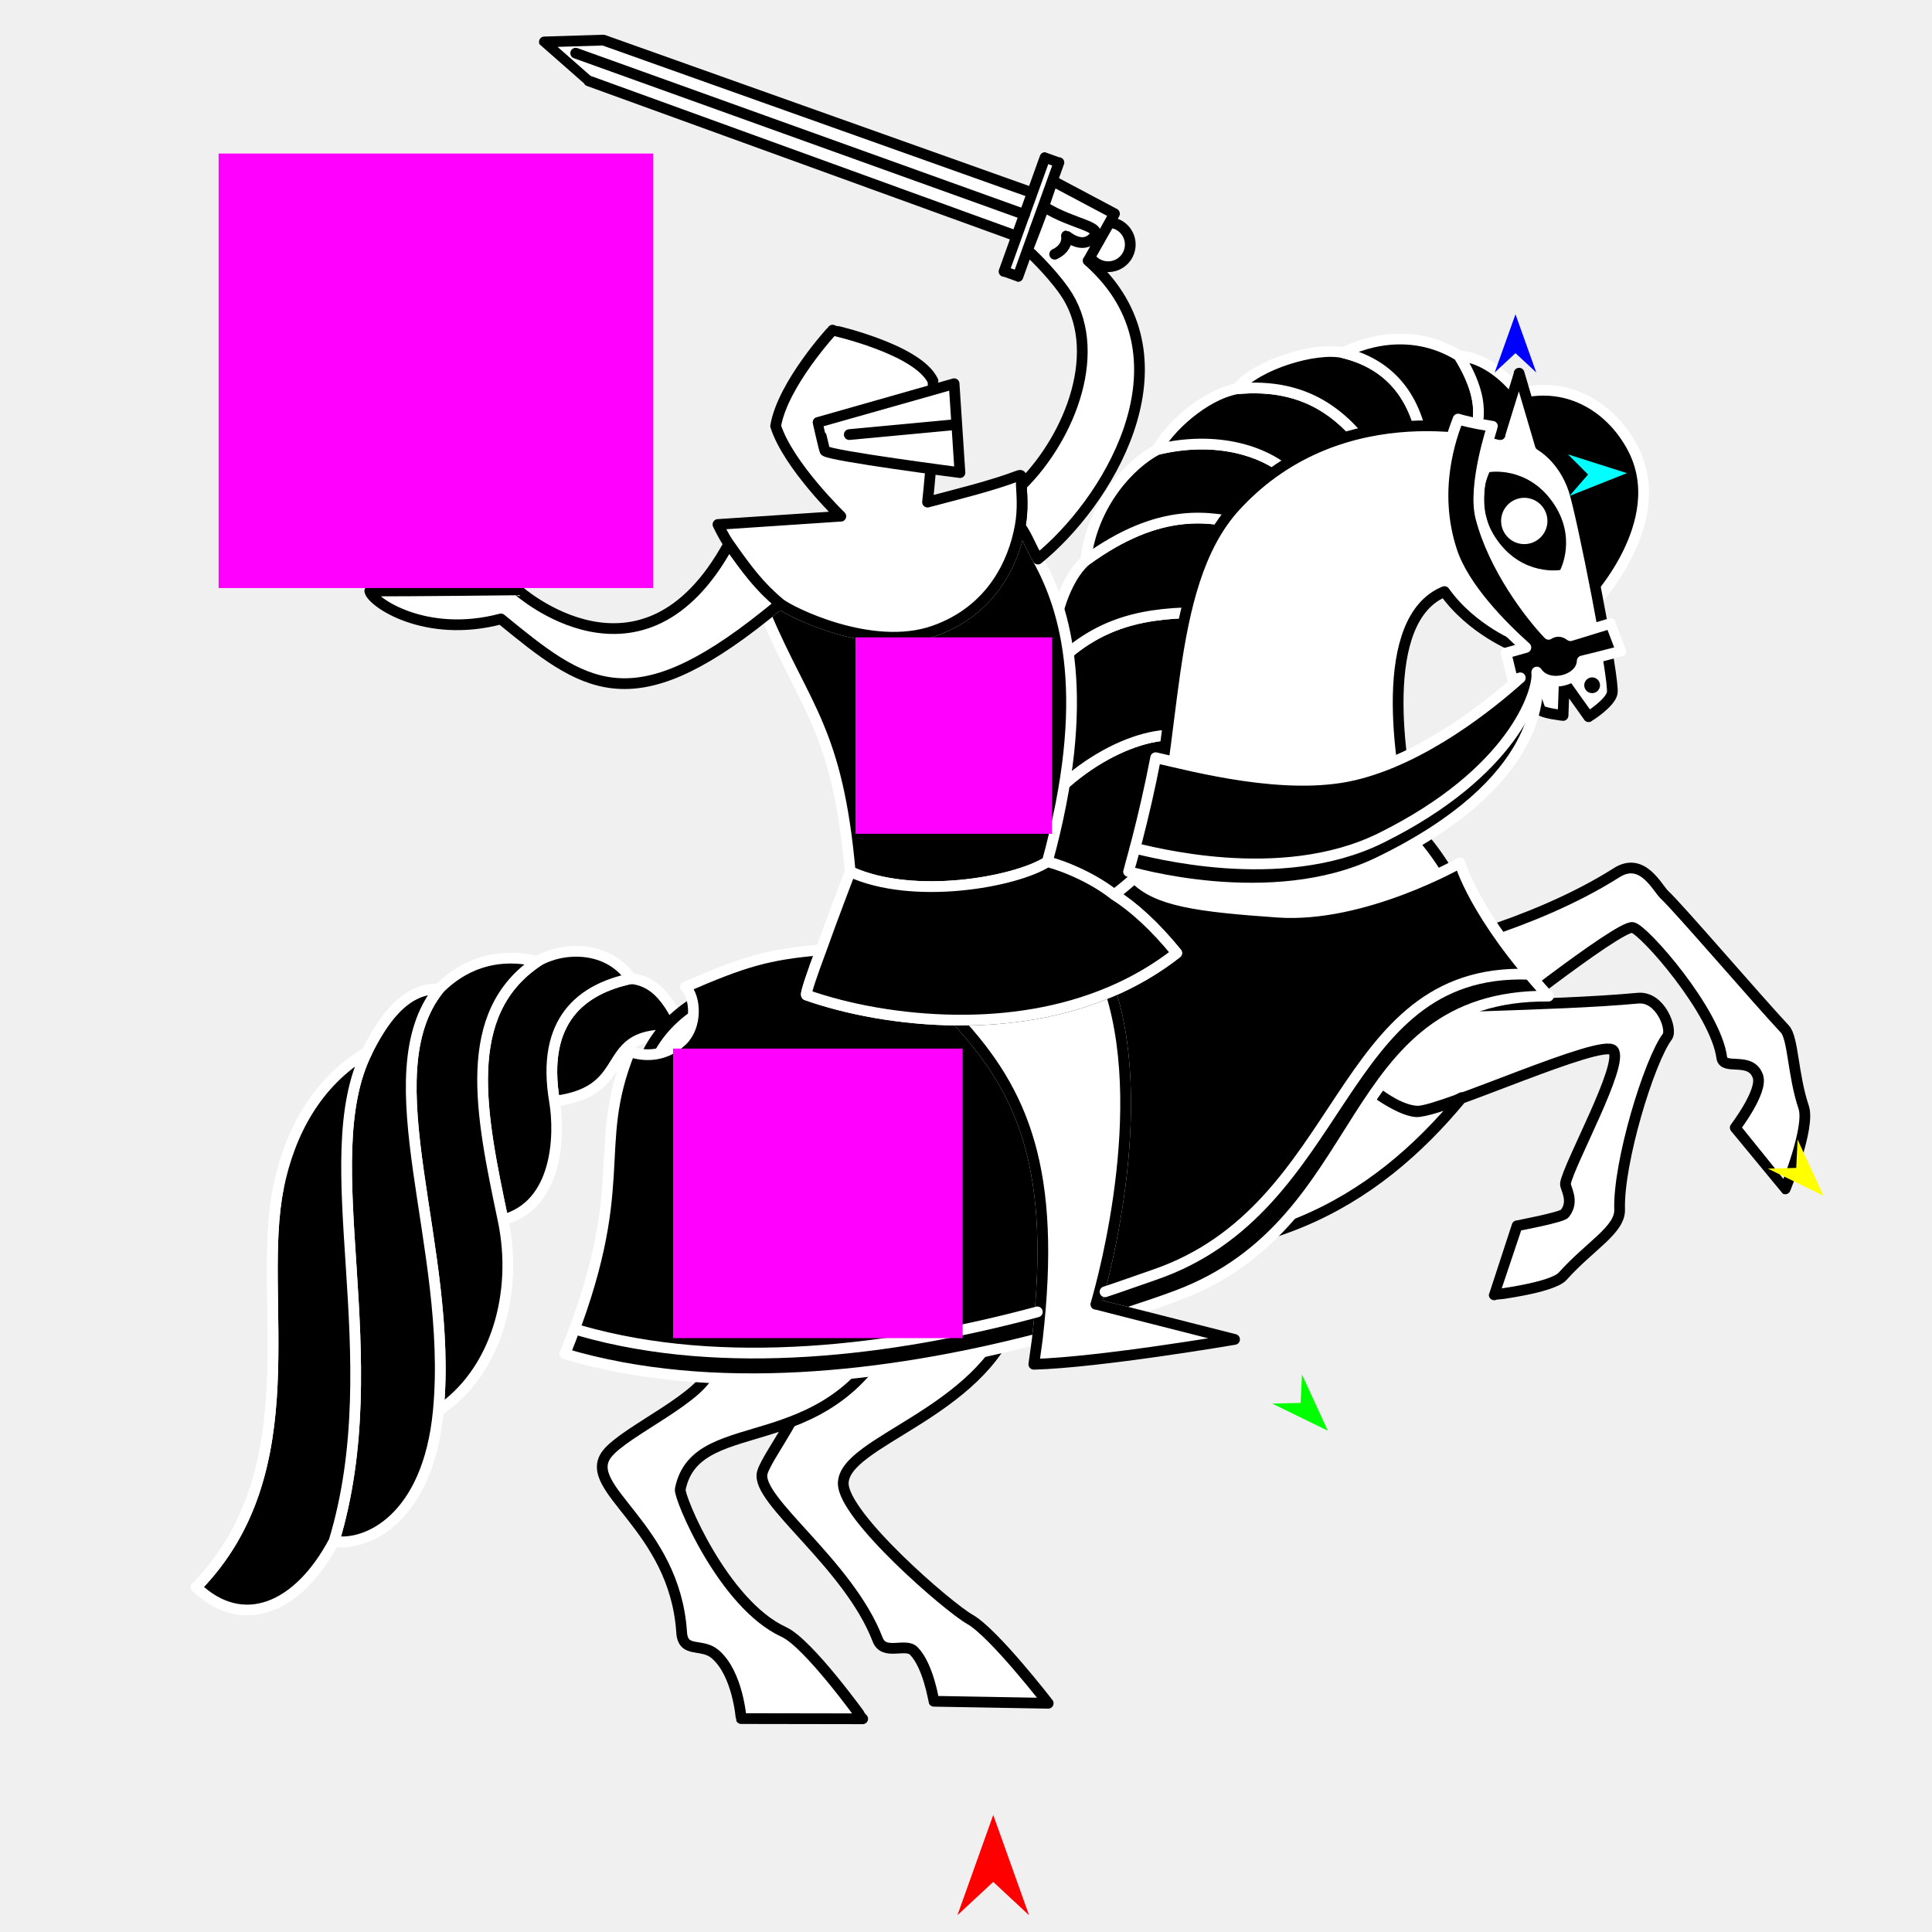
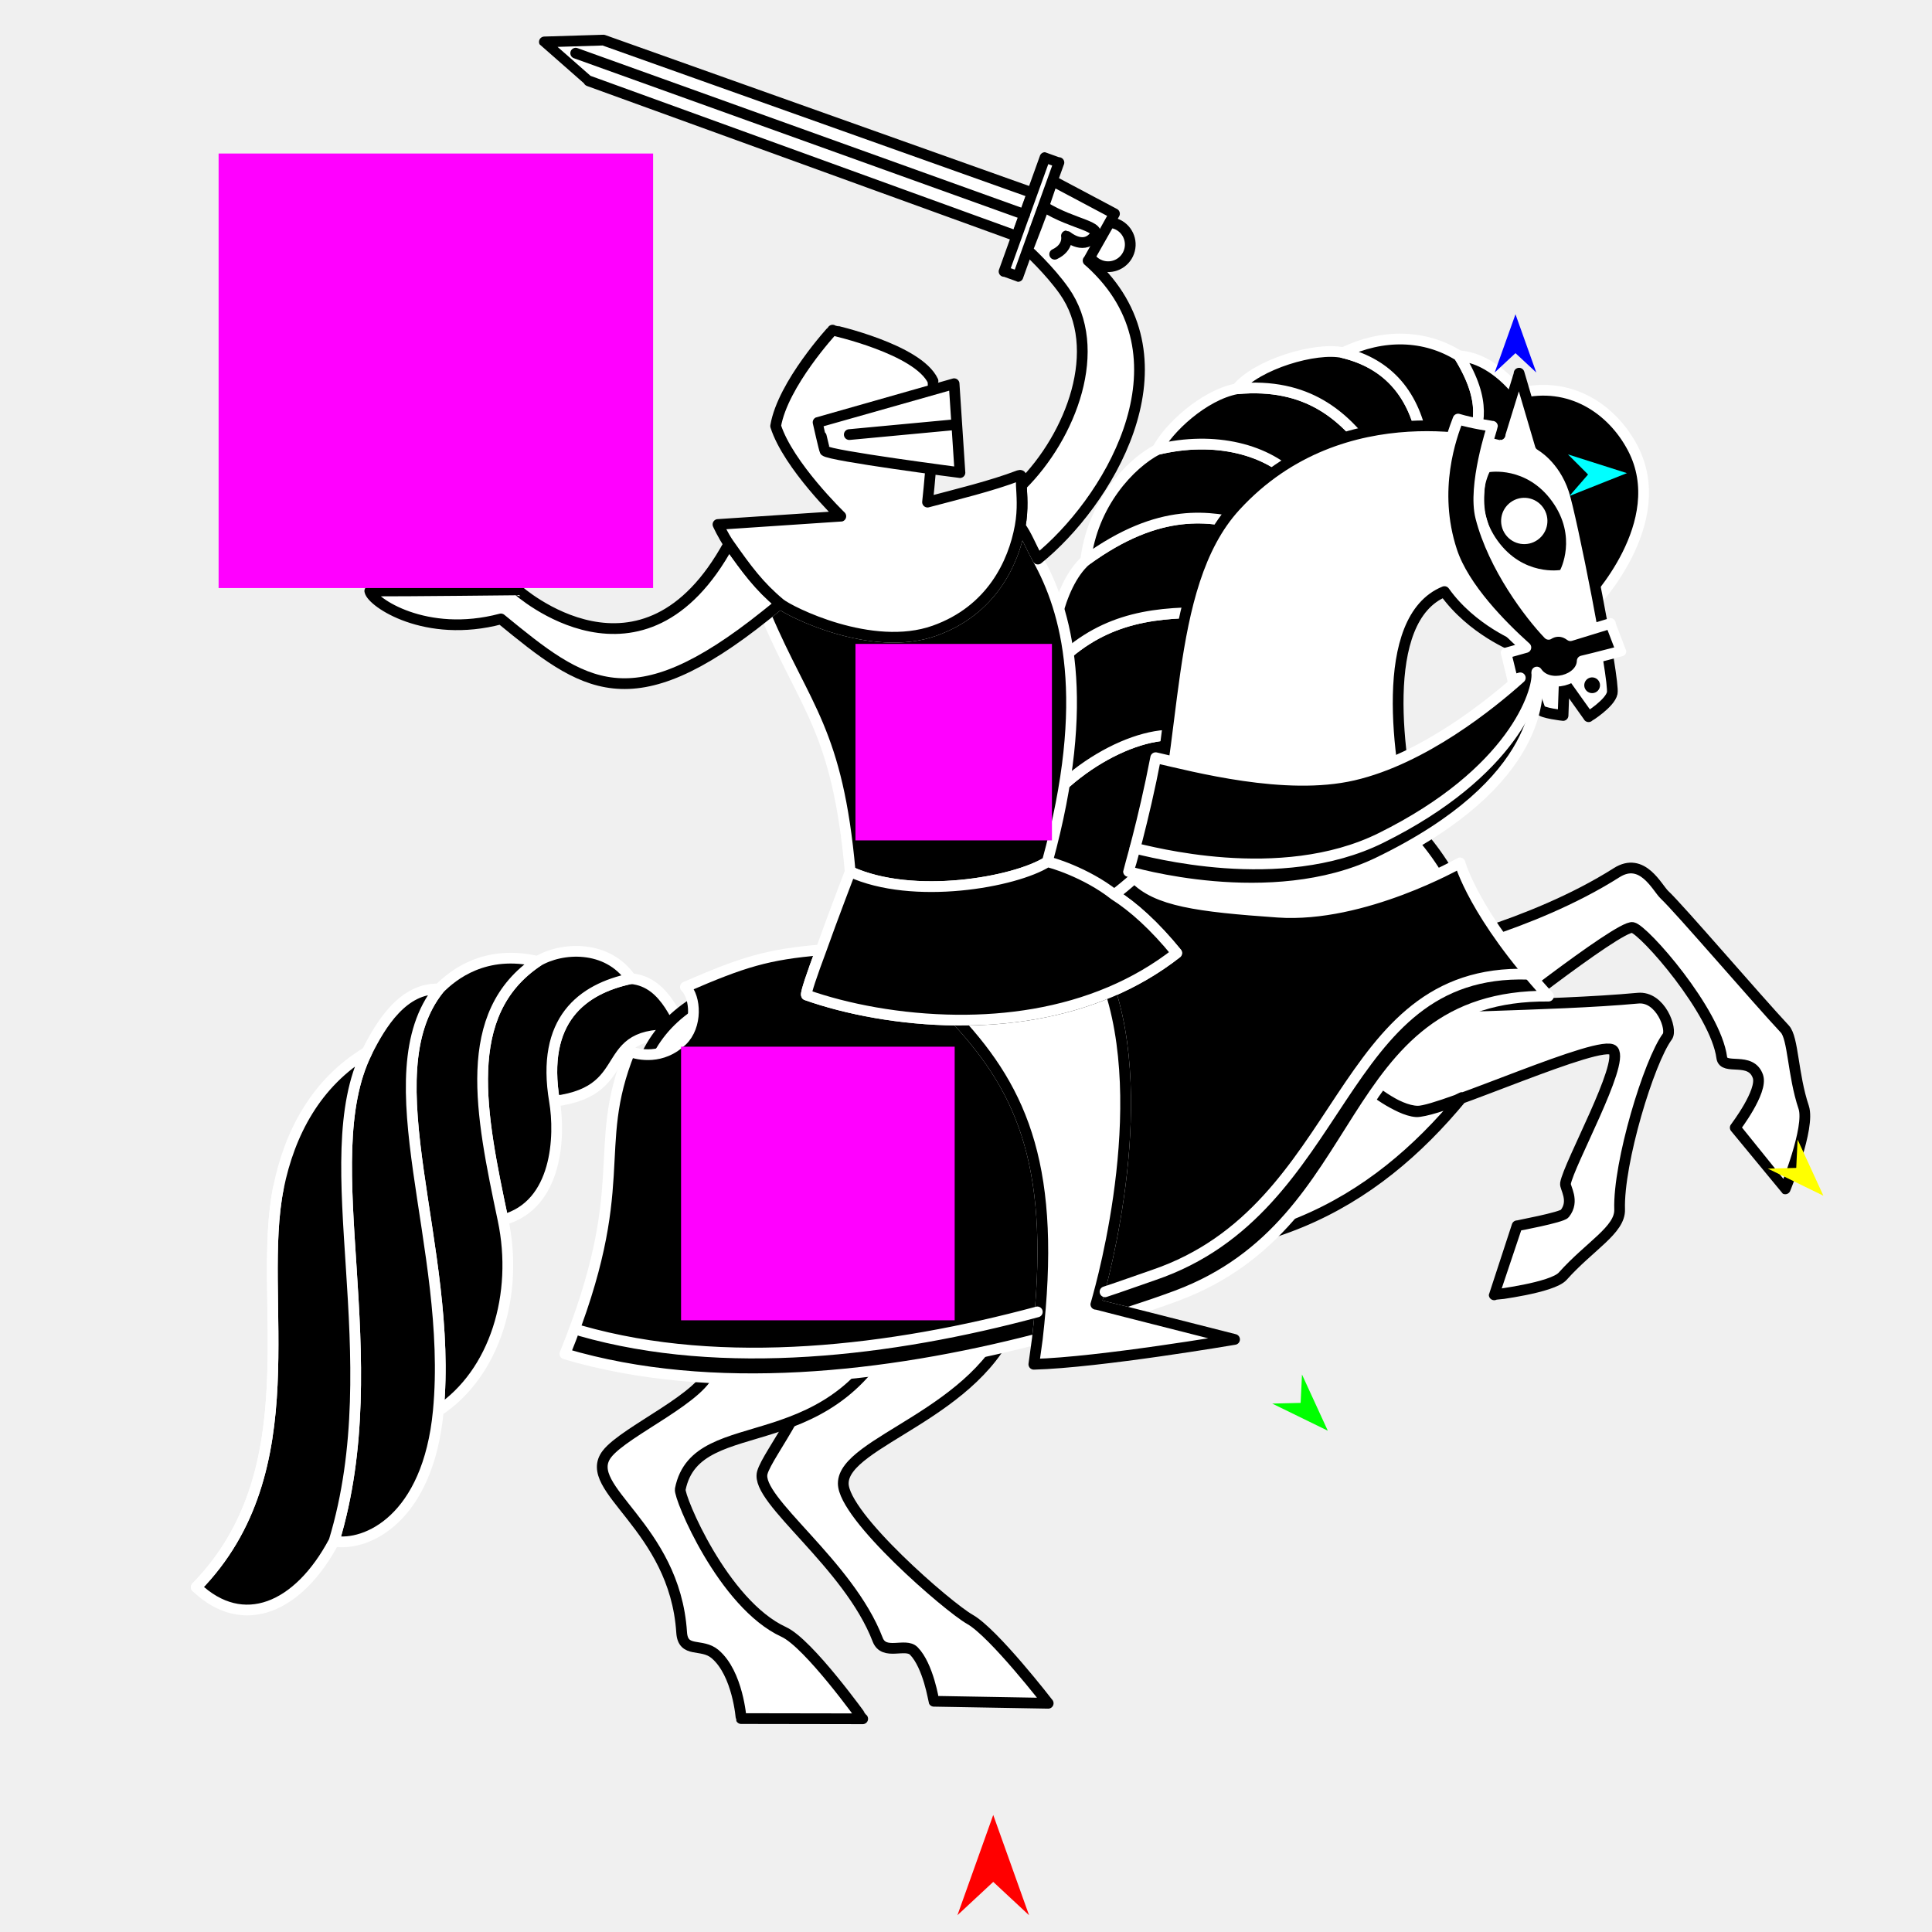
<svg xmlns="http://www.w3.org/2000/svg" version="1.1" id="Frame_0" width="720px" height="720px">
  <g id="knight_1_3">
    <g id="sword_3">
      <path fill="#ffffff" fill-rule="evenodd" stroke="#000000" stroke-width="4" stroke-linecap="round" stroke-linejoin="round" d="M 384.712 71.856 C 384.712 71.857 381.807 79.938 381.807 79.939 C 381.806 79.940 378.901 88.022 378.901 88.023 C 378.885 88.017 219.430 30.159 219.414 30.153 C 219.413 30.151 202.874 15.623 202.872 15.621 C 202.874 15.621 224.878 14.947 224.880 14.947 C 224.896 14.953 384.696 71.850 384.712 71.856 Z" />
      <path fill="#ffffff" fill-rule="evenodd" stroke="#000000" stroke-width="4" stroke-linecap="round" stroke-linejoin="round" d="M 389.433 58.722 C 389.432 58.726 374.182 101.152 374.180 101.156 C 374.181 101.156 379.372 103.023 379.373 103.023 C 379.375 103.019 394.624 60.592 394.626 60.588 C 394.625 60.588 389.434 58.722 389.433 58.722 Z" />
      <path fill="#ffffff" fill-rule="evenodd" stroke="#000000" stroke-width="4" stroke-linecap="round" stroke-linejoin="round" d="M 407.614 84.830 C 406.559 85.734 405.704 86.927 405.194 88.346 C 404.684 89.764 404.584 91.228 404.821 92.597 C 398.476 90.329 385.593 85.724 385.591 85.723 C 385.592 85.723 388.407 77.888 388.408 77.887 C 388.410 77.888 401.276 82.539 407.614 84.830 Z" />
      <path fill="none" stroke="#ffffff" stroke-width="1" stroke-linecap="butt" stroke-linejoin="round" d="M 405.194 88.346 C 404.684 89.764 404.584 91.228 404.821 92.597 " />
      <path fill="none" stroke="#ffffff" stroke-width="1" stroke-linecap="butt" stroke-linejoin="round" d="M 407.614 84.830 C 406.559 85.734 405.704 86.927 405.194 88.346 " />
      <path fill="#ffffff" fill-rule="evenodd" stroke="#000000" stroke-width="4" stroke-linecap="round" stroke-linejoin="round" d="M 405.194 88.346 C 404.684 89.764 404.584 91.228 404.821 92.597 C 405.341 95.411 407.289 97.869 410.169 98.905 C 414.468 100.450 419.183 98.229 420.729 93.930 C 422.274 89.630 420.052 84.916 415.753 83.370 C 412.873 82.335 409.806 82.991 407.614 84.830 C 406.559 85.734 405.704 86.927 405.194 88.346 Z" />
      <path fill="none" stroke="#000000" stroke-width="4" stroke-linecap="round" stroke-linejoin="round" d="M 381.807 79.939 C 326.052 59.899 270.298 39.858 214.544 19.817 " />
    </g>
    <g id="horse">
      <path fill="#000000" fill-rule="evenodd" stroke="none" d="M 593.811 252.475 C 592.205 252.216 590.701 253.303 590.442 254.908 C 590.183 256.513 591.269 258.017 592.875 258.276 C 594.480 258.535 595.984 257.449 596.243 255.844 C 596.502 254.238 595.416 252.734 593.811 252.475 Z" />
      <path fill="none" stroke="#000000" stroke-width="4" stroke-linecap="round" stroke-linejoin="round" d="M 407.561 88.402 C 403.355 93.161 397.438 87.912 397.437 87.912 C 397.437 87.912 398.408 92.209 393.054 94.747 " />
      <path fill="#000000" fill-rule="evenodd" stroke="#ffffff" stroke-width="4" stroke-linecap="round" stroke-linejoin="round" d="M 381.114 311.804 C 394.009 287.329 424.578 271.005 441.097 274.395 C 441.064 288.519 441.553 338.447 441.553 338.453 C 441.547 338.456 400.016 354.762 388.012 360.367 C 379.847 348.824 370.607 334.229 381.114 311.804 Z" />
      <path fill="none" stroke="#000000" stroke-width="1" stroke-linecap="butt" stroke-linejoin="round" d="M 441.097 274.395 C 424.578 271.005 394.009 287.329 381.114 311.804 " />
      <path fill="#000000" fill-rule="evenodd" stroke="#ffffff" stroke-width="4" stroke-linecap="round" stroke-linejoin="round" d="M 391.867 249.302 C 408.983 231.246 427.190 228.133 449.396 228.291 C 445.023 246.428 441.130 260.374 441.097 274.395 C 424.578 271.005 394.009 287.329 381.114 311.804 C 379.499 303.685 372.689 277.843 391.867 249.302 Z" />
      <path fill="none" stroke="#000000" stroke-width="1" stroke-linecap="butt" stroke-linejoin="round" d="M 449.396 228.291 C 427.190 228.133 408.983 231.246 391.867 249.302 " />
      <path fill="#000000" fill-rule="evenodd" stroke="#ffffff" stroke-width="4" stroke-linecap="round" stroke-linejoin="round" d="M 404.605 208.883 C 432.674 188.431 451.242 192.570 464.954 195.612 C 457.135 206.108 452.008 217.456 449.396 228.291 C 427.190 228.133 408.983 231.246 391.867 249.302 C 390.700 241.570 393.935 218.475 404.605 208.883 Z" />
      <path fill="none" stroke="#000000" stroke-width="1" stroke-linecap="butt" stroke-linejoin="round" d="M 464.954 195.612 C 451.242 192.570 432.674 188.431 404.605 208.883 " />
      <path fill="#000000" fill-rule="evenodd" stroke="#ffffff" stroke-width="4" stroke-linecap="round" stroke-linejoin="round" d="M 431.361 167.503 C 452.707 162.339 472.582 167.412 483.398 179.141 C 476.696 183.634 470.178 188.599 464.954 195.612 C 451.242 192.570 432.674 188.431 404.605 208.883 C 407.071 187.814 421.061 172.848 431.361 167.503 Z" />
      <path fill="none" stroke="#000000" stroke-width="1" stroke-linecap="butt" stroke-linejoin="round" d="M 483.398 179.141 C 472.582 167.412 452.707 162.339 431.361 167.503 " />
      <path fill="#000000" fill-rule="evenodd" stroke="#ffffff" stroke-width="4" stroke-linecap="round" stroke-linejoin="round" d="M 460.947 144.890 C 487.648 142.413 500.905 155.417 510.495 168.014 C 501.642 170.236 492.338 173.146 483.398 179.141 C 472.582 167.412 452.707 162.339 431.361 167.503 C 435.177 159.842 448.500 147.239 460.947 144.890 Z" />
      <path fill="none" stroke="#000000" stroke-width="1" stroke-linecap="butt" stroke-linejoin="round" d="M 510.495 168.014 C 500.905 155.417 487.648 142.413 460.947 144.890 " />
      <path fill="#000000" fill-rule="evenodd" stroke="#ffffff" stroke-width="4" stroke-linecap="round" stroke-linejoin="round" d="M 500.511 131.441 C 517.842 135.621 527.319 147.609 530.358 165.374 C 523.889 165.535 517.368 166.289 510.495 168.014 C 500.905 155.417 487.648 142.413 460.947 144.890 C 468.412 135.734 490.443 129.185 500.511 131.441 Z" />
      <path fill="none" stroke="#000000" stroke-width="1" stroke-linecap="butt" stroke-linejoin="round" d="M 530.358 165.374 C 527.319 147.609 517.842 135.621 500.511 131.441 " />
      <path fill="#000000" fill-rule="evenodd" stroke="#ffffff" stroke-width="4" stroke-linecap="round" stroke-linejoin="round" d="M 543.754 132.626 C 554.635 150.311 550.600 158.479 548.535 166.285 C 542.620 165.505 536.777 165.214 530.358 165.374 C 527.319 147.609 517.842 135.621 500.511 131.441 C 515.287 124.309 531.009 124.633 543.754 132.626 Z" />
      <path fill="none" stroke="#000000" stroke-width="1" stroke-linecap="butt" stroke-linejoin="round" d="M 548.535 166.285 C 550.600 158.479 554.635 150.311 543.754 132.626 " />
      <path fill="#000000" fill-rule="evenodd" stroke="#ffffff" stroke-width="4" stroke-linecap="round" stroke-linejoin="round" d="M 566.045 146.585 C 567.308 156.686 563.045 162.851 556.715 167.918 C 554.163 167.784 551.573 166.685 548.535 166.285 C 550.600 158.479 554.635 150.311 543.754 132.626 C 553.818 133.150 562.455 141.719 566.045 146.585 Z" />
      <path fill="none" stroke="#000000" stroke-width="1" stroke-linecap="butt" stroke-linejoin="round" d="M 566.045 146.585 C 567.308 156.686 563.045 162.851 556.715 167.918 " />
      <path fill="#000000" fill-rule="evenodd" stroke="#ffffff" stroke-width="4" stroke-linecap="round" stroke-linejoin="round" d="M 556.715 167.918 C 585.173 169.411 593.458 225.494 593.461 225.500 C 593.462 225.494 623.064 194.893 608.489 167.031 C 600.857 152.441 585.135 141.834 566.045 146.585 C 567.308 156.686 563.045 162.851 556.715 167.918 Z" />
      <path fill="#000000" fill-rule="evenodd" stroke="#ffffff" stroke-width="4" stroke-linecap="round" stroke-linejoin="round" d="M 256.395 386.185 C 220.301 381.682 238.857 406.359 206.653 410.386 C 201.521 380.039 216.969 368.548 235.107 364.710 C 248.804 365.837 252.690 382.412 256.395 386.185 Z" />
      <path fill="none" stroke="#000000" stroke-width="1" stroke-linecap="butt" stroke-linejoin="round" d="M 235.107 364.710 C 216.969 368.548 201.521 380.039 206.653 410.386 " />
      <path fill="#000000" fill-rule="evenodd" stroke="#ffffff" stroke-width="4" stroke-linecap="round" stroke-linejoin="round" d="M 200.335 358.285 C 209.182 352.937 226.268 351.887 235.107 364.710 C 216.969 368.548 201.521 380.039 206.653 410.386 C 208.786 423.002 208.005 449.095 187.479 454.608 C 179.139 415.037 171.380 377.735 200.335 358.285 Z" />
      <path fill="none" stroke="#000000" stroke-width="1" stroke-linecap="butt" stroke-linejoin="round" d="M 187.479 454.608 C 179.139 415.037 171.380 377.735 200.335 358.285 " />
      <path fill="#000000" fill-rule="evenodd" stroke="#ffffff" stroke-width="4" stroke-linecap="round" stroke-linejoin="round" d="M 163.622 368.569 C 137.757 400.736 169.114 464.963 163.348 525.813 C 184.636 511.751 193.295 482.206 187.479 454.608 C 179.139 415.037 171.380 377.735 200.335 358.285 C 180.831 353.703 168.822 363.286 163.622 368.569 Z" />
      <path fill="none" stroke="#000000" stroke-width="1" stroke-linecap="butt" stroke-linejoin="round" d="M 163.622 368.569 C 137.757 400.736 169.114 464.963 163.348 525.813 " />
      <path fill="#000000" fill-rule="evenodd" stroke="#ffffff" stroke-width="4" stroke-linecap="round" stroke-linejoin="round" d="M 163.348 525.813 C 159.508 566.342 136.327 576.425 124.496 574.348 C 145.395 505.536 116.603 432.490 136.754 392.086 C 141.982 381.600 150.299 368.081 163.622 368.569 C 137.757 400.736 169.114 464.963 163.348 525.813 Z" />
      <path fill="none" stroke="#000000" stroke-width="1" stroke-linecap="butt" stroke-linejoin="round" d="M 136.754 392.086 C 116.603 432.490 145.395 505.536 124.496 574.348 " />
      <path fill="#000000" fill-rule="evenodd" stroke="#ffffff" stroke-width="4" stroke-linecap="round" stroke-linejoin="round" d="M 124.496 574.348 C 111.203 599.432 90.449 608.063 73.137 591.500 C 116.087 547.668 95.456 483.742 103.769 442.621 C 107.894 422.216 117.846 403.419 136.754 392.086 C 116.603 432.490 145.395 505.536 124.496 574.348 Z" />
      <path fill="none" stroke="#ffffff" stroke-width="4" stroke-linecap="round" stroke-linejoin="round" d="M 73.137 591.500 C 116.087 547.668 95.456 483.742 103.769 442.621 " />
      <path fill="#ffffff" fill-rule="evenodd" stroke="#000000" stroke-width="4" stroke-linecap="round" stroke-linejoin="round" d="M 270.036 439.542 C 268.593 403.776 365.798 370.600 387.522 439.968 C 389.415 446.012 386.580 466.963 378.110 490.635 C 365.089 527.025 314.254 537.080 314.261 552.843 C 314.267 565.082 353.265 598.850 361.451 603.480 C 370.381 608.532 390.631 634.758 390.634 634.761 C 390.630 634.761 348.032 634.015 348.027 634.015 C 348.026 634.013 345.957 620.760 340.559 615.276 C 337.424 612.092 329.439 617.191 327.079 611.033 C 316.239 582.752 281.425 559.030 284.080 548.881 C 285.996 541.560 305.493 519.102 304.559 498.796 C 303.872 483.877 271.144 466.984 270.036 439.542 M 525.301 386.717 C 525.302 386.713 528.519 354.450 528.519 354.446 C 528.527 354.443 570.389 345.572 602.462 325.231 C 612.136 319.096 617.545 330.883 620.331 333.487 C 625.869 338.663 654.868 372.508 665.151 383.484 C 668.309 386.855 668.088 400.476 672.184 412.671 C 674.702 420.168 665.302 443.064 665.301 443.067 C 665.299 443.065 646.679 420.243 646.677 420.240 C 646.678 420.238 657.044 406.692 655.122 401.151 C 652.477 393.521 642.304 399.090 641.654 394.151 C 639.388 376.936 612.696 346.498 608.433 345.653 C 603.361 344.647 551.266 385.932 551.261 385.936 C 551.258 385.936 525.304 386.716 525.301 386.717 Z" />
      <path fill="#ffffff" fill-rule="evenodd" stroke="none" d="M 610.428 371.987 C 594.063 373.512 572.638 374.181 554.056 374.824 C 554.221 349.609 541.965 324.080 527.270 308.703 C 521.070 283.545 513.281 230.702 538.301 220.464 C 548.501 234.808 564.686 241.059 564.688 241.061 C 564.689 241.063 569.726 252.303 573.985 264.421 C 574.443 265.723 582.505 266.640 582.506 266.640 C 582.506 266.639 582.946 254.351 582.946 254.350 C 582.947 254.351 592.020 267.094 592.021 267.096 C 592.022 267.095 600.044 262.107 600.828 258.283 C 601.787 253.608 589.570 191.734 586.542 182.555 C 582.590 170.577 574.038 165.942 574.037 165.941 C 574.036 165.938 566.124 139.077 566.123 139.074 C 566.122 139.077 559.049 161.997 559.048 162.000 C 559.038 162.002 500.580 144.810 460.389 188.682 C 432.744 218.861 439.668 278.740 425.500 321.626 C 413.590 357.673 359.634 353.084 311.075 358.527 C 236.447 366.891 233.935 398.917 234.888 439.087 C 235.899 481.700 269.477 482.760 264.850 509.772 C 263.024 520.434 232.779 533.252 226.170 541.889 C 216.358 554.712 251.487 568.806 254.027 608.336 C 254.536 616.268 261.459 612.177 266.479 616.423 C 275.010 623.637 276.207 640.467 276.208 640.469 C 276.213 640.469 321.498 640.545 321.502 640.545 C 321.499 640.542 301.406 612.461 292.095 608.179 C 269.420 597.752 252.943 557.843 253.509 555.011 C 259.701 524.025 312.449 547.408 336.496 487.867 C 348.565 457.984 343.951 421.639 343.952 421.633 C 343.952 421.637 346.388 453.790 344.833 459.974 C 352.934 455.488 363.050 459.748 395.099 464.197 C 467.977 474.314 511.807 449.027 544.831 409.010 C 540.093 411.540 530.317 414.470 527.792 414.297 C 520.711 413.811 509.671 404.677 509.669 404.676 C 509.671 404.677 520.471 414.007 528.354 414.098 C 537.259 414.200 597.251 386.656 601.223 391.467 C 605.379 396.501 584.587 433.891 583.401 441.058 C 583.148 442.586 586.951 447.533 583.123 452.285 C 581.986 453.696 565.372 456.811 565.371 456.811 C 565.370 456.814 556.844 482.548 556.843 482.551 C 556.846 482.550 578.490 479.948 582.364 475.614 C 592.470 464.306 603.826 458.351 603.586 450.749 C 603.037 433.332 614.515 395.561 621.381 386.283 C 623.345 383.629 618.855 371.201 610.428 371.987 Z" />
      <path fill="none" stroke="#000000" stroke-width="4" stroke-linecap="round" stroke-linejoin="round" d="M 554.056 374.824 C 538.809 375.292 525.609 375.681 518.765 375.507 M 610.428 371.987 C 594.063 373.512 572.638 374.181 554.056 374.824 C 554.221 349.609 541.965 324.080 527.270 308.703 C 521.070 283.545 513.281 230.702 538.301 220.464 C 548.501 234.808 564.686 241.059 564.688 241.061 C 564.689 241.063 569.726 252.303 573.985 264.421 C 574.443 265.723 582.505 266.640 582.506 266.640 C 582.506 266.639 582.946 254.351 582.946 254.350 C 582.947 254.351 592.020 267.094 592.021 267.096 C 592.022 267.095 600.044 262.107 600.828 258.283 C 601.787 253.608 589.570 191.734 586.542 182.555 C 582.590 170.577 574.038 165.942 574.037 165.941 C 574.036 165.938 566.124 139.077 566.123 139.074 C 566.122 139.077 559.049 161.997 559.048 162.000 C 559.038 162.002 500.580 144.810 460.389 188.682 C 432.744 218.861 439.668 278.740 425.500 321.626 C 413.590 357.673 359.634 353.084 311.075 358.527 C 236.447 366.891 233.935 398.917 234.888 439.087 C 235.899 481.700 269.477 482.760 264.850 509.772 C 263.024 520.434 232.779 533.252 226.170 541.889 C 216.358 554.712 251.487 568.806 254.027 608.336 C 254.536 616.268 261.459 612.177 266.479 616.423 C 275.010 623.637 276.207 640.467 276.208 640.469 C 276.213 640.469 321.498 640.545 321.502 640.545 C 321.499 640.542 301.406 612.461 292.095 608.179 C 269.420 597.752 252.943 557.843 253.509 555.011 C 259.701 524.025 312.449 547.408 336.496 487.867 C 348.565 457.984 343.951 421.639 343.952 421.633 C 343.952 421.637 346.388 453.790 344.833 459.974 C 352.934 455.488 363.050 459.748 395.099 464.197 C 467.977 474.314 511.807 449.027 544.831 409.010 C 540.093 411.540 530.317 414.470 527.792 414.297 C 520.711 413.811 509.671 404.677 509.669 404.676 C 509.671 404.677 520.471 414.007 528.354 414.098 C 537.259 414.200 597.251 386.656 601.223 391.467 C 605.379 396.501 584.587 433.891 583.401 441.058 C 583.148 442.586 586.951 447.533 583.123 452.285 C 581.986 453.696 565.372 456.811 565.371 456.811 C 565.370 456.814 556.844 482.548 556.843 482.551 C 556.846 482.550 578.490 479.948 582.364 475.614 C 592.470 464.306 603.826 458.351 603.586 450.749 C 603.037 433.332 614.515 395.561 621.381 386.283 C 623.345 383.629 618.855 371.201 610.428 371.987 " />
      <path fill="#000000" fill-rule="evenodd" stroke="none" d="M 573.100 201.139 C 576.970 198.344 577.838 192.967 575.043 189.097 C 572.247 185.226 566.870 184.359 563.000 187.154 C 559.130 189.949 558.263 195.326 561.058 199.196 C 563.853 203.066 569.230 203.934 573.100 201.139 M 581.440 212.420 C 581.439 212.418 588.012 200.124 578.424 186.848 C 568.836 173.572 555.099 175.945 555.097 175.944 C 555.097 175.946 548.526 188.239 558.114 201.515 C 567.702 214.791 581.437 212.419 581.440 212.420 Z" />
    </g>
    <g id="knight_2">
      <path fill="#000000" fill-rule="evenodd" stroke="#ffffff" stroke-width="4" stroke-linecap="round" stroke-linejoin="round" d="M 316.839 324.837 C 312.158 272.178 300.168 264.005 285.420 229.260 C 287.466 227.636 289.071 226.325 290.709 224.960 C 294.161 227.835 324.792 243.399 348.242 235.060 C 369.463 227.513 377.700 209.811 380.185 196.127 C 382.716 199.586 383.918 203.184 386.780 208.349 C 397.365 227.455 407.041 260.189 390.288 321.194 C 378.240 328.804 340.352 335.596 316.839 324.837 Z" />
      <path fill="#000000" fill-rule="evenodd" stroke="none" d="M 593.811 252.475 C 592.205 252.216 590.701 253.303 590.442 254.908 C 590.183 256.513 591.269 258.017 592.875 258.276 C 594.480 258.535 595.984 257.449 596.243 255.844 C 596.502 254.238 595.416 252.734 593.811 252.475 Z" />
      <path fill="none" stroke="#ffffff" stroke-width="1" stroke-linecap="butt" stroke-linejoin="round" d="M 290.709 224.960 C 289.071 226.325 287.466 227.636 285.420 229.260 " />
      <path fill="#ffffff" fill-rule="evenodd" stroke="#000000" stroke-width="4" stroke-linecap="round" stroke-linejoin="round" d="M 192.894 219.832 C 192.902 219.830 239.481 261.738 271.625 202.704 C 278.348 212.265 282.918 218.471 290.709 224.960 C 289.071 226.325 287.466 227.636 285.420 229.260 C 235.022 269.619 217.477 255.916 186.677 230.655 C 158.613 238.118 138.559 224.371 137.808 220.247 C 152.611 220.285 192.889 219.832 192.894 219.832 Z" />
      <path fill="none" stroke="#ffffff" stroke-width="1" stroke-linecap="butt" stroke-linejoin="round" d="M 380.185 196.127 C 382.716 199.586 383.918 203.184 386.780 208.349 " />
      <path fill="#ffffff" fill-rule="evenodd" stroke="#000000" stroke-width="4" stroke-linecap="round" stroke-linejoin="round" d="M 396.558 108.380 C 411.766 129.907 399.165 162.571 380.626 180.953 C 380.774 184.194 381.354 189.687 380.185 196.127 C 382.716 199.586 383.918 203.184 386.780 208.349 C 412.382 187.639 443.607 136.898 409.976 101.415 C 407.238 98.526 405.504 97.130 405.503 97.129 C 405.504 97.128 415.334 79.649 415.335 79.647 C 415.333 79.646 392.402 67.466 392.400 67.465 C 392.399 67.466 389.129 77.064 389.129 77.065 C 389.128 77.067 383.065 93.298 383.064 93.300 C 383.066 93.301 391.089 100.638 396.558 108.380 Z" />
      <path fill="none" stroke="#000000" stroke-width="4" stroke-linecap="round" stroke-linejoin="round" d="M 389.129 77.065 C 400.228 83.938 411.328 84.138 407.561 88.402 C 403.355 93.161 397.438 87.912 397.437 87.912 C 397.437 87.912 398.408 92.209 393.054 94.747 " />
      <path fill="#000000" fill-rule="evenodd" stroke="#ffffff" stroke-width="4" stroke-linecap="round" stroke-linejoin="round" d="M 210.523 504.561 C 265.493 520.837 330.465 513.547 386.583 498.993 C 393.792 436.245 381.564 407.031 356.597 380.169 C 335.454 379.977 315.465 376.083 300.524 370.801 C 300.176 370.195 302.698 362.782 305.996 353.988 C 286.098 355.669 276.997 358.444 255.424 367.823 C 259.360 371.747 259.889 382.385 254.179 387.853 C 246.775 394.943 238.035 393.138 234.681 391.872 C 219.876 428.719 236.288 441.005 210.523 504.561 Z" />
      <path fill="#000000" fill-rule="evenodd" stroke="#ffffff" stroke-width="4" stroke-linecap="round" stroke-linejoin="round" d="M 408.387 486.071 C 408.388 486.060 429.138 418.201 413.910 369.625 C 422.520 365.957 430.809 361.202 438.522 355.161 C 430.300 345.064 422.428 337.974 415.247 333.432 C 417.670 331.600 420.205 329.510 422.797 327.181 C 431.058 335.774 446.200 337.836 476.224 339.937 C 508.062 342.166 544.073 321.571 544.080 321.569 C 544.083 321.574 549.315 340.969 577.078 371.228 C 499.333 370.537 512.271 455.303 438.612 482.835 C 432.749 485.027 426.668 487.077 420.455 489.101 C 416.314 488.079 408.388 486.071 408.387 486.071 Z" />
      <path fill="#000000" fill-rule="evenodd" stroke="#ffffff" stroke-width="4" stroke-linecap="round" stroke-linejoin="round" d="M 541.054 205.397 C 545.574 219.087 559.709 233.278 568.645 241.299 C 565.676 242.124 561.283 243.368 561.283 243.368 C 561.283 243.369 563.727 253.415 563.727 253.416 C 563.727 253.416 565.300 252.997 566.567 252.606 C 555.640 262.405 530.436 282.833 504.311 288.875 C 479.092 294.707 445.379 285.707 430.689 282.371 C 426.194 305.807 420.566 324.774 420.565 324.778 C 420.575 324.778 473.653 340.748 513.626 321.437 C 575.732 291.433 573.831 257.953 572.732 250.458 C 577.031 256.878 589.442 253.539 589.642 246.327 C 594.395 245.234 604.078 242.651 604.080 242.650 C 604.080 242.649 600.151 232.363 600.151 232.362 C 600.149 232.363 593.349 234.435 585.254 236.907 C 580.907 233.631 577.114 236.395 577.114 236.395 C 570.112 229.101 556.600 211.341 551.844 192.807 C 548.821 181.025 556.191 158.853 556.191 158.850 C 556.190 158.850 548.775 157.811 543.394 156.178 C 540.991 162.384 533.485 182.479 541.054 205.397 Z" />
      <path fill="none" stroke="#ffffff" stroke-width="1" stroke-linecap="butt" stroke-linejoin="round" d="M 356.597 380.169 C 381.564 407.031 393.792 436.245 386.583 498.993 " />
      <path fill="none" stroke="#ffffff" stroke-width="1" stroke-linecap="butt" stroke-linejoin="round" d="M 420.455 489.101 C 416.314 488.079 408.388 486.071 408.387 486.071 " />
      <path fill="none" stroke="#ffffff" stroke-width="1" stroke-linecap="butt" stroke-linejoin="round" d="M 408.387 486.071 C 408.388 486.060 429.138 418.201 413.910 369.625 " />
      <path fill="#ffffff" fill-rule="evenodd" stroke="#000000" stroke-width="4" stroke-linecap="round" stroke-linejoin="round" d="M 413.910 369.625 C 395.477 377.476 375.574 380.342 356.597 380.169 C 381.564 407.031 393.792 436.245 386.583 498.993 C 386.202 501.610 385.769 504.970 385.281 508.425 C 409.748 507.761 460.075 499.167 460.083 499.166 C 460.079 499.165 433.546 492.443 420.455 489.101 C 416.314 488.079 408.388 486.071 408.387 486.071 C 408.388 486.060 429.138 418.201 413.910 369.625 Z" />
      <path fill="none" stroke="#ffffff" stroke-width="1" stroke-linecap="butt" stroke-linejoin="round" d="M 380.626 180.953 C 380.774 184.194 381.354 189.687 380.185 196.127 " />
      <path fill="none" stroke="#ffffff" stroke-width="1" stroke-linecap="butt" stroke-linejoin="round" d="M 380.185 196.127 C 377.700 209.811 369.463 227.513 348.242 235.060 " />
      <path fill="none" stroke="#ffffff" stroke-width="1" stroke-linecap="butt" stroke-linejoin="round" d="M 348.242 235.060 C 324.792 243.399 294.161 227.835 290.709 224.960 " />
      <path fill="none" stroke="#ffffff" stroke-width="1" stroke-linecap="butt" stroke-linejoin="round" d="M 290.709 224.960 C 282.918 218.471 278.348 212.265 271.625 202.704 " />
      <path fill="#ffffff" fill-rule="evenodd" stroke="#000000" stroke-width="4" stroke-linecap="round" stroke-linejoin="round" d="M 379.679 177.219 C 381.124 176.667 380.514 178.483 380.626 180.953 C 380.774 184.194 381.354 189.687 380.185 196.127 C 377.700 209.811 369.463 227.513 348.242 235.060 C 324.792 243.399 294.161 227.835 290.709 224.960 C 282.918 218.471 278.348 212.265 271.625 202.704 C 269.501 199.684 267.569 195.445 267.569 195.445 C 267.574 195.444 313.345 192.395 313.350 192.394 C 313.352 192.390 293.760 173.498 289.059 158.758 C 291.742 143.067 310.283 123.032 310.285 123.028 C 310.289 123.030 342.136 130.076 347.701 141.997 C 347.699 142.001 348.877 157.286 345.667 187.119 C 356.474 184.251 369.478 181.120 379.679 177.219 Z" />
      <path fill="#ffffff" fill-rule="evenodd" stroke="none" d="M 304.877 157.395 C 304.882 157.393 355.562 143.002 355.567 143.001 C 355.567 143.004 357.745 176.131 357.746 176.135 C 357.741 176.134 309.258 169.861 307.462 168.023 C 307.199 167.754 304.878 157.396 304.877 157.395 Z" />
      <path fill="none" stroke="#000000" stroke-width="4" stroke-linecap="round" stroke-linejoin="round" d="M 316.502 161.957 C 329.841 160.707 343.180 159.457 356.519 158.207 M 307.462 168.023 C 307.199 167.754 304.878 157.396 304.877 157.395 C 304.882 157.393 355.562 143.002 355.567 143.001 C 355.567 143.004 357.745 176.131 357.746 176.135 C 357.741 176.134 309.258 169.861 307.462 168.023 " />
      <path fill="none" stroke="#000000" stroke-width="1" stroke-linecap="butt" stroke-linejoin="round" d="M 390.288 321.194 C 378.240 328.804 340.352 335.596 316.839 324.837 " />
      <path fill="none" stroke="#000000" stroke-width="1" stroke-linecap="butt" stroke-linejoin="round" d="M 305.996 353.988 C 302.698 362.782 300.176 370.195 300.524 370.801 " />
      <path fill="none" stroke="#000000" stroke-width="1" stroke-linecap="butt" stroke-linejoin="round" d="M 300.524 370.801 C 315.465 376.083 335.454 379.977 356.597 380.169 " />
      <path fill="none" stroke="#000000" stroke-width="1" stroke-linecap="butt" stroke-linejoin="round" d="M 356.597 380.169 C 375.574 380.342 395.477 377.476 413.910 369.625 " />
      <path fill="none" stroke="#000000" stroke-width="1" stroke-linecap="butt" stroke-linejoin="round" d="M 413.910 369.625 C 422.520 365.957 430.809 361.202 438.522 355.161 " />
      <path fill="none" stroke="#000000" stroke-width="1" stroke-linecap="butt" stroke-linejoin="round" d="M 438.522 355.161 C 430.300 345.064 422.428 337.974 415.247 333.432 " />
      <path fill="#000000" fill-rule="evenodd" stroke="#ffffff" stroke-width="4" stroke-linecap="round" stroke-linejoin="round" d="M 390.288 321.194 C 378.240 328.804 340.352 335.596 316.839 324.837 C 316.838 324.840 309.741 343.401 305.996 353.988 C 302.698 362.782 300.176 370.195 300.524 370.801 C 315.465 376.083 335.454 379.977 356.597 380.169 C 375.574 380.342 395.477 377.476 413.910 369.625 C 422.520 365.957 430.809 361.202 438.522 355.161 C 430.300 345.064 422.428 337.974 415.247 333.432 C 404.698 325.118 391.204 321.158 390.288 321.194 Z" />
      <path fill="none" stroke="#ffffff" stroke-width="4" stroke-linecap="round" stroke-linejoin="round" d="M 216.287 495.916 C 269.623 511.157 332.420 503.506 386.583 488.907 " />
      <path fill="none" stroke="#ffffff" stroke-width="4" stroke-linecap="round" stroke-linejoin="round" d="M 411.810 481.417 C 418.023 479.392 424.042 477.169 429.967 475.151 C 502.625 450.397 497.473 360.826 569.393 363.063 " />
      <path fill="none" stroke="#ffffff" stroke-width="4" stroke-linecap="round" stroke-linejoin="round" d="M 422.967 316.133 C 427.711 317.051 476.955 330.926 514.586 312.311 C 563.967 287.884 573.297 257.849 572.732 250.938 " />
    </g>
    <g id="specs">
      <path fill="#ff0000" fill-rule="evenodd" stroke="none" d="M 370.150 676.382 C 370.149 676.385 356.808 713.738 356.807 713.742 C 356.808 713.741 370.149 701.328 370.150 701.327 C 370.151 701.328 383.491 713.741 383.493 713.742 C 383.491 713.738 370.151 676.385 370.150 676.382 Z" />
      <path fill="#0000ff" fill-rule="evenodd" stroke="none" d="M 564.777 117.117 C 564.776 117.120 557.027 138.817 557.027 138.820 C 557.027 138.819 564.776 131.609 564.777 131.608 C 564.778 131.609 572.527 138.819 572.527 138.820 C 572.527 138.817 564.778 117.120 564.777 117.117 Z" />
      <path fill="#ffff00" fill-rule="evenodd" stroke="none" d="M 679.530 445.613 C 679.529 445.611 669.913 424.674 669.912 424.672 C 669.912 424.673 669.405 435.245 669.405 435.246 C 669.404 435.246 658.823 435.503 658.822 435.503 C 658.824 435.504 679.528 445.612 679.530 445.613 Z" />
      <path fill="#00ffff" fill-rule="evenodd" stroke="none" d="M 606.303 176.323 C 606.301 176.324 584.890 184.833 584.888 184.834 C 584.888 184.833 591.821 176.834 591.822 176.834 C 591.821 176.833 584.342 169.343 584.341 169.342 C 584.344 169.343 606.301 176.322 606.303 176.323 Z" />
-       <path fill="#ff00ff" fill-rule="evenodd" stroke="none" d="M 318.807 237.517 C 318.815 237.517 392.020 237.517 392.028 237.517 C 392.028 237.525 392.028 310.730 392.028 310.738 C 392.020 310.738 318.815 310.738 318.807 310.738 C 318.807 310.730 318.807 237.525 318.807 237.517 Z" />
-       <path fill="#ff00ff" fill-rule="evenodd" stroke="none" d="M 250.844 390.777 C 250.854 390.777 358.736 390.777 358.747 390.777 C 358.747 390.788 358.747 498.669 358.747 498.680 C 358.736 498.680 250.854 498.680 250.844 498.680 C 250.844 498.669 250.844 390.788 250.844 390.777 Z" />
-       <path fill="#ff00ff" fill-rule="evenodd" stroke="none" d="M 81.467 57.222 C 81.484 57.222 243.380 57.222 243.396 57.222 C 243.396 57.238 243.396 219.134 243.396 219.150 C 243.380 219.150 81.484 219.150 81.467 219.150 C 81.467 219.134 81.467 57.238 81.467 57.222 Z" />
+       <path fill="#ff00ff" fill-rule="evenodd" stroke="none" d="M 318.807 239.964 C 318.815 239.964 392.020 239.964 392.028 239.964 C 392.028 239.972 392.028 313.177 392.028 313.185 C 392.020 313.185 318.815 313.185 318.807 313.185 C 318.807 313.177 318.807 239.972 318.807 239.964 Z" />
+       <path fill="#ff00ff" fill-rule="evenodd" stroke="none" d="M 253.808 390.071 C 253.818 390.071 355.772 390.071 355.782 390.071 C 355.782 390.081 355.782 492.034 355.782 492.044 C 355.772 492.044 253.818 492.044 253.808 492.044 C 253.808 492.034 253.808 390.081 253.808 390.071 Z" />
+       <path fill="#ff00ff" fill-rule="evenodd" stroke="none" d="M 81.467 57.222 C 81.483 57.222 243.380 57.222 243.396 57.222 C 243.396 57.238 243.396 219.134 243.396 219.150 C 243.380 219.150 81.483 219.150 81.467 219.150 C 81.467 219.134 81.467 57.238 81.467 57.222 Z" />
      <path fill="#00ff00" fill-rule="evenodd" stroke="none" d="M 494.834 533.185 C 494.833 533.182 485.216 512.245 485.215 512.243 C 485.215 512.244 484.709 522.817 484.709 522.818 C 484.708 522.818 474.127 523.074 474.126 523.074 C 474.128 523.075 494.832 533.184 494.834 533.185 Z" />
    </g>
  </g>
</svg>
